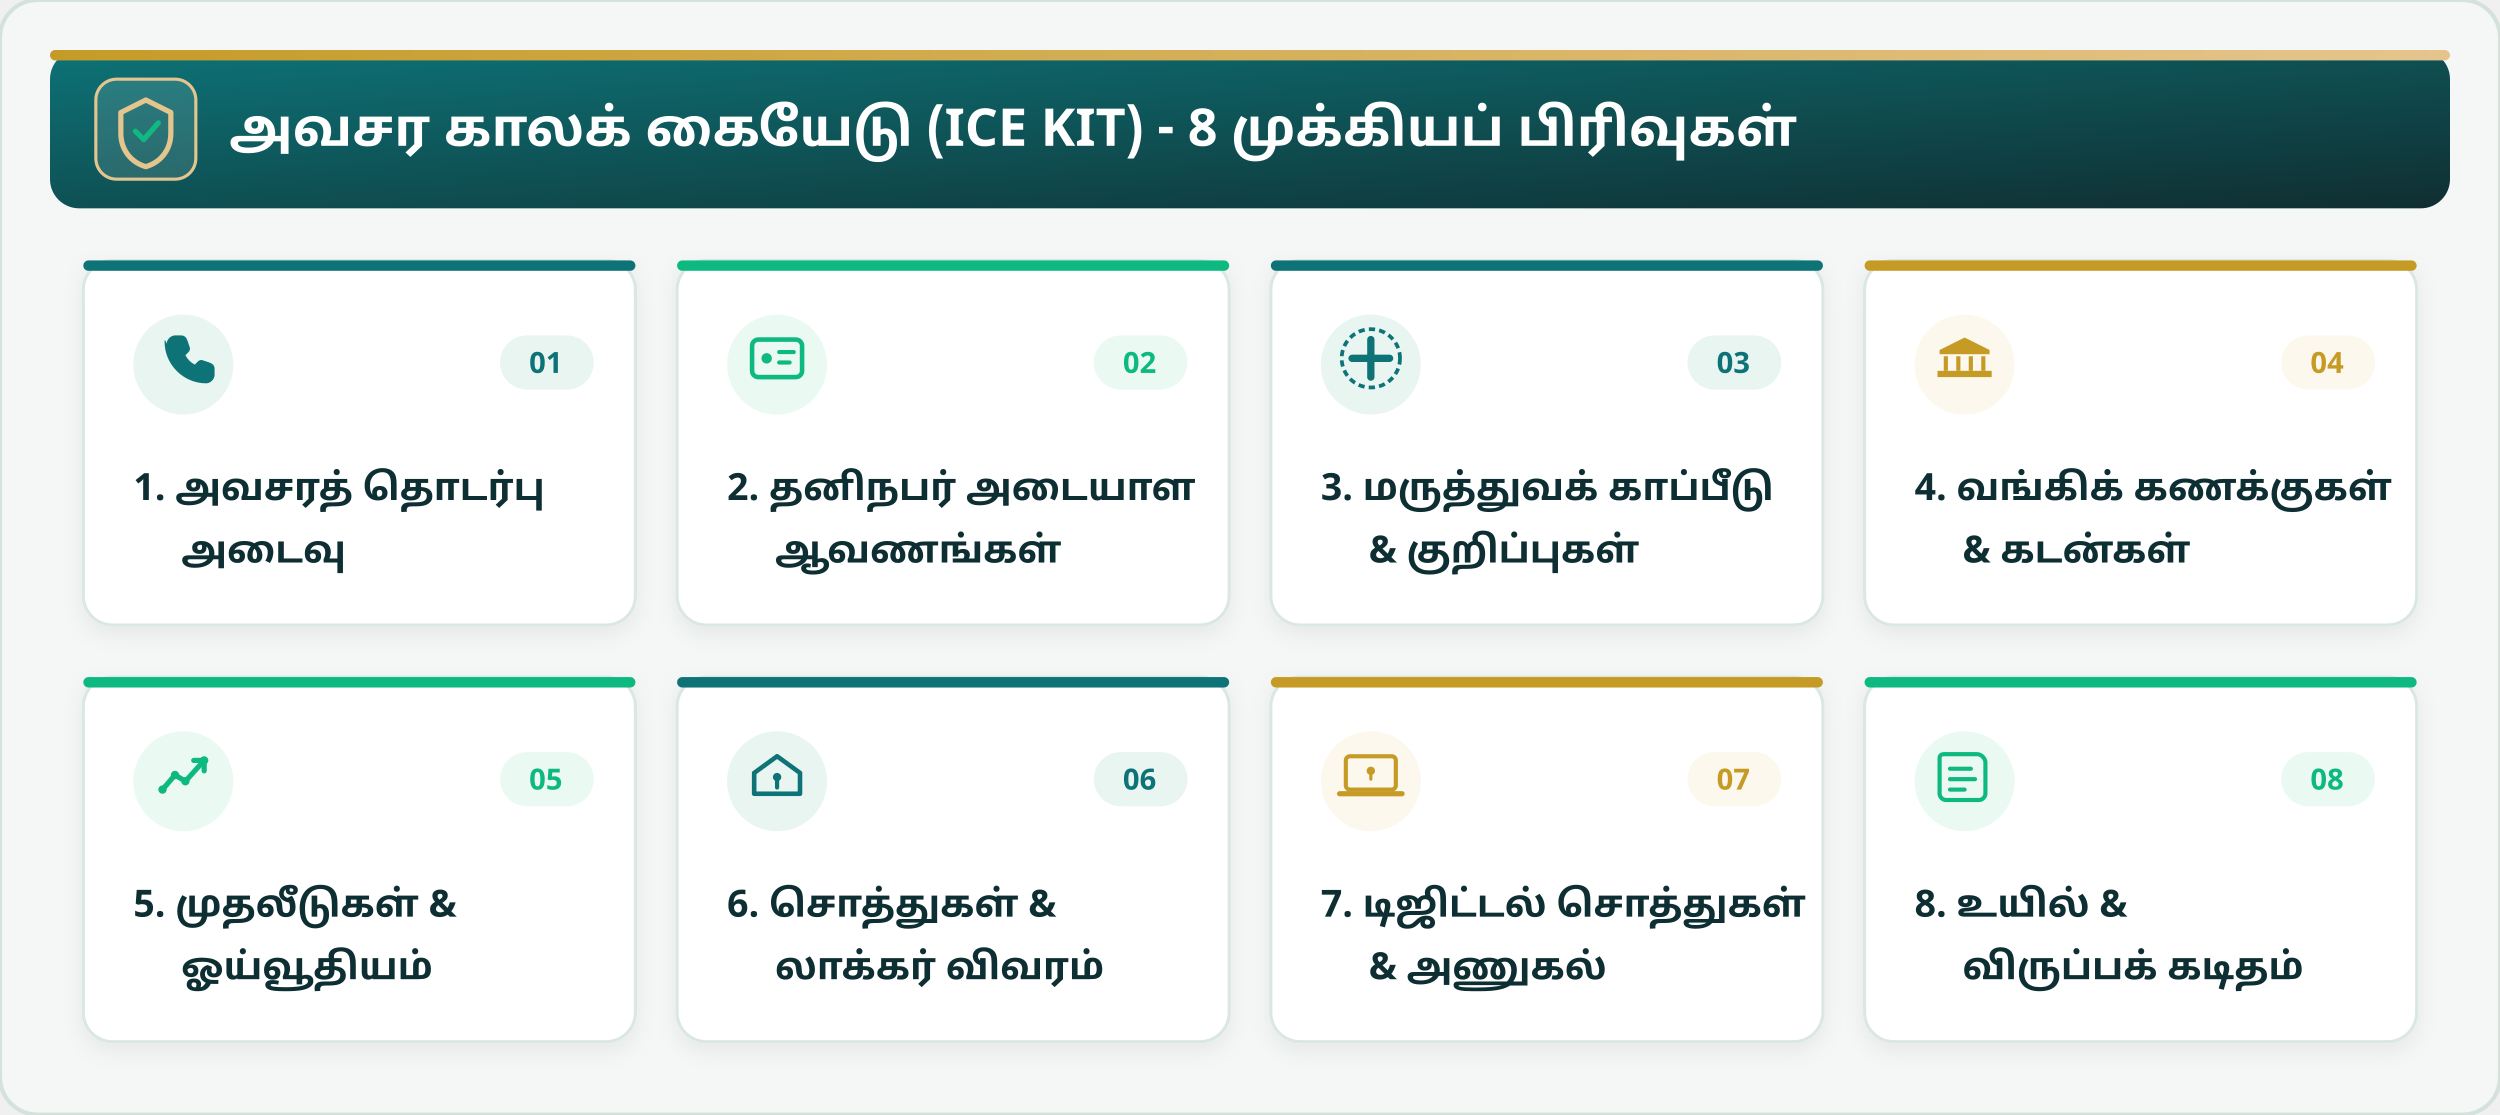
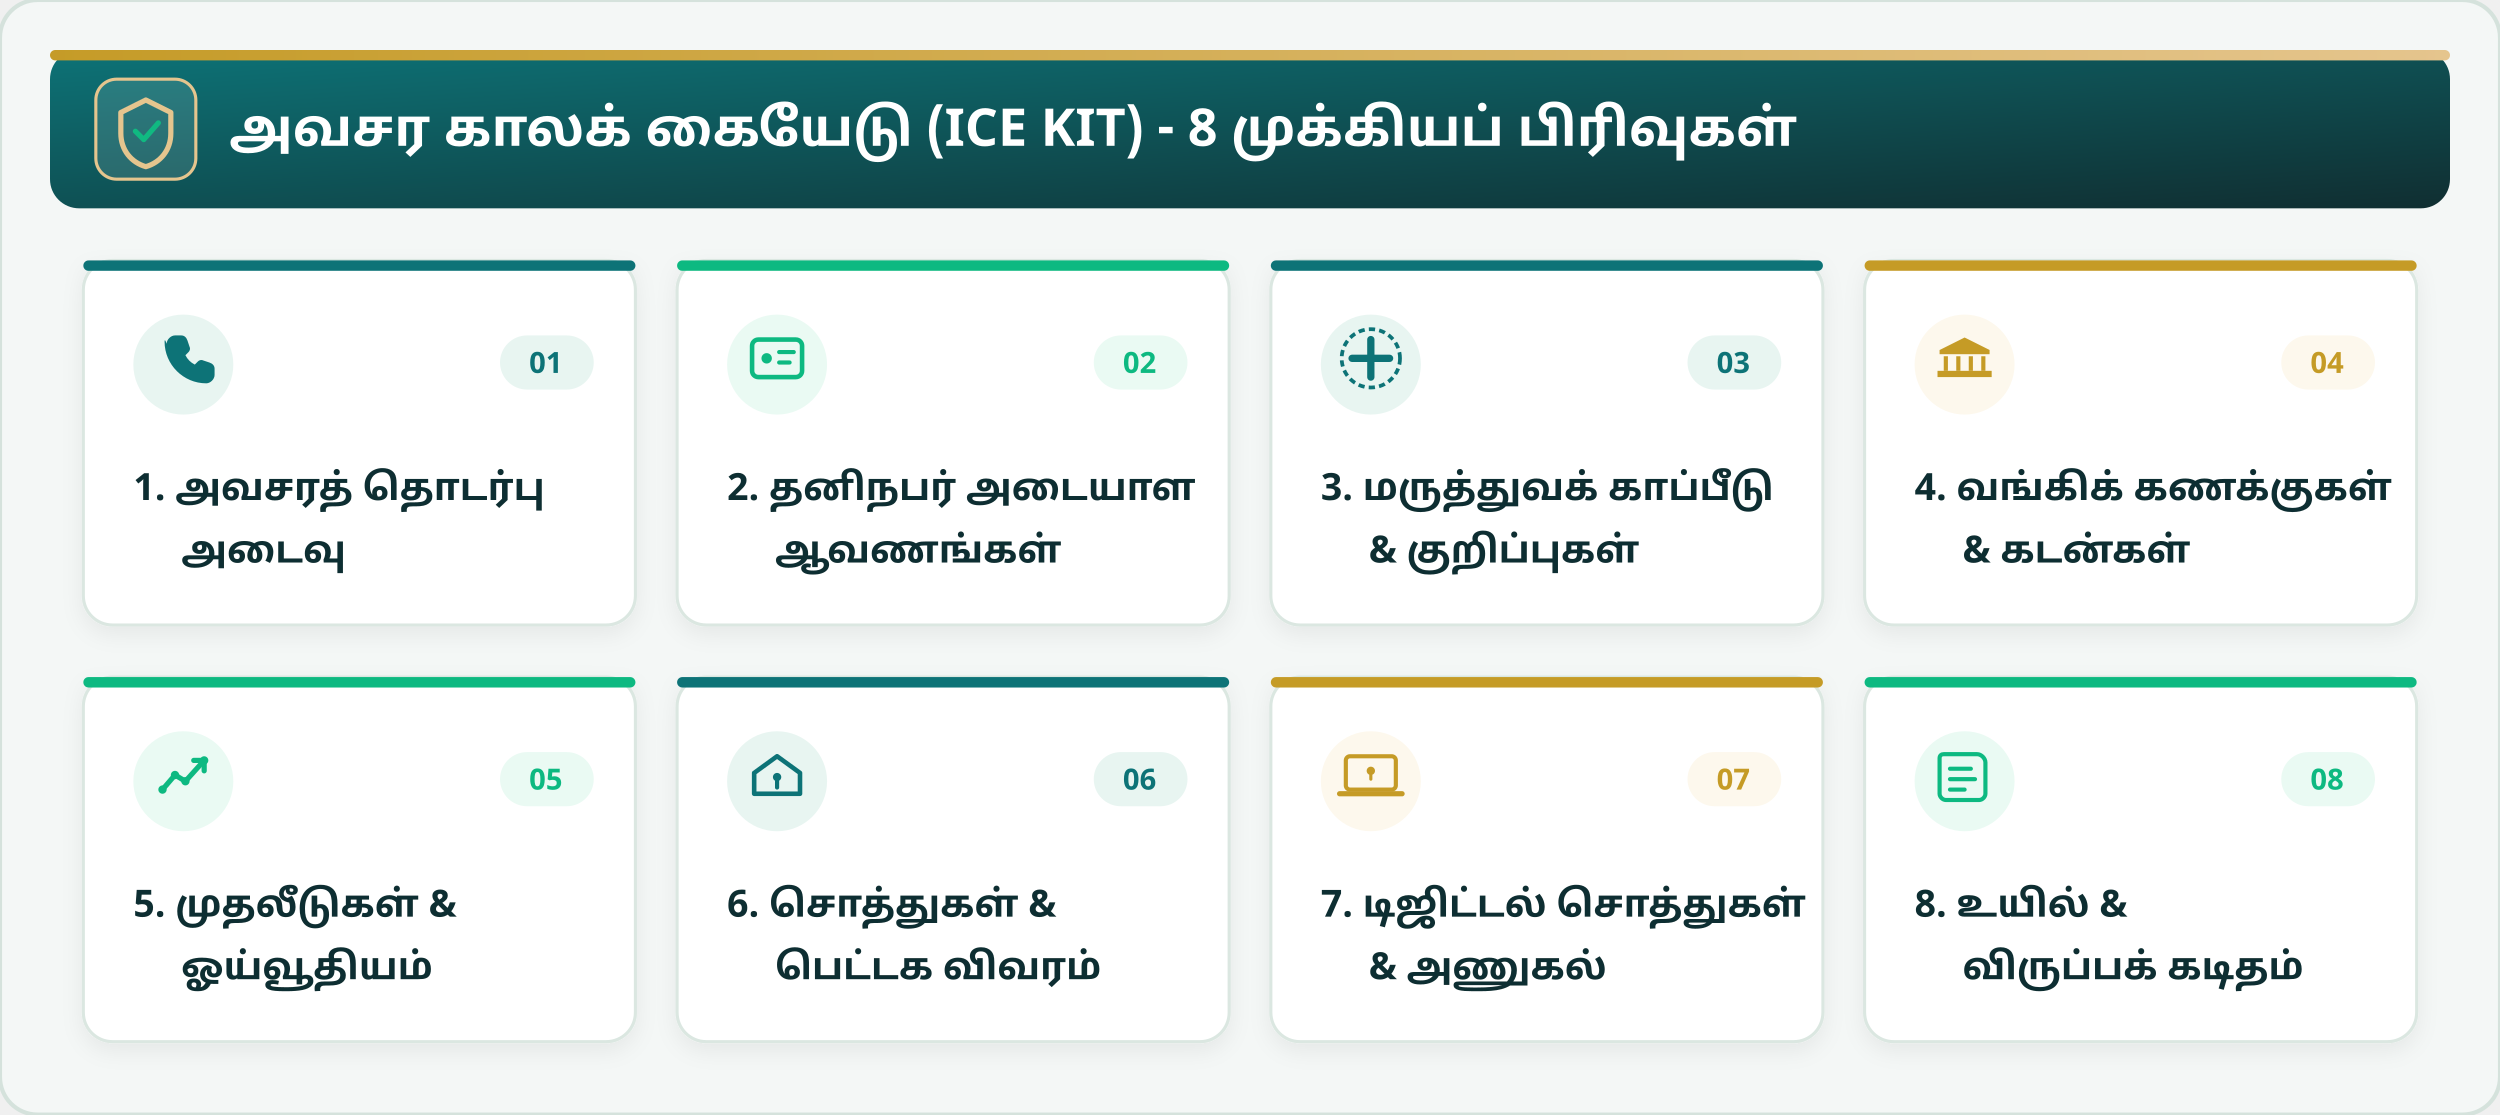
<svg xmlns="http://www.w3.org/2000/svg" width="1200" height="535" viewBox="0 0 1200 535" role="img" aria-labelledby="sec-title sec-desc">
  <defs>
    <linearGradient id="headerGrad" x1="0%" y1="0%" x2="100%" y2="100%">
      <stop offset="0%" stop-color="#0D7377" />
      <stop offset="100%" stop-color="#102e31" />
    </linearGradient>
    <linearGradient id="goldGrad" x1="0%" y1="0%" x2="100%" y2="0%">
      <stop offset="0%" stop-color="#c59b27" />
      <stop offset="100%" stop-color="#e5c58e" />
    </linearGradient>
    <filter id="cardShadow" x="-5%" y="-5%" width="110%" height="115%" filterUnits="userSpaceOnUse">
      <feDropShadow dx="0" dy="4" stdDeviation="5" flood-color="#0d2b26" flood-opacity="0.06" />
    </filter>
  </defs>
  <rect width="1200" height="535" rx="18" fill="#f4f7f6" stroke="#d5e2dc" stroke-width="2" />
  <rect x="24" y="24" width="1152" height="76" rx="14" fill="url(#headerGrad)" />
  <rect x="24" y="24" width="1152" height="5" rx="2.5" fill="url(#goldGrad)" />
  <g transform="translate(46, 38)">
    <rect width="48" height="48" rx="10" fill="#ffffff" fill-opacity="0.12" stroke="#e5c58e" stroke-width="1.5" />
    <path d="M24 10 L36 16 V26 C36 34 31 40 24 42 C17 40 12 34 12 26 V16 Z" fill="none" stroke="#e5c58e" stroke-width="2.5" stroke-linejoin="round" />
    <path d="M19 25 L23 29 L30 21" fill="none" stroke="#10b981" stroke-width="2.5" stroke-linecap="round" stroke-linejoin="round" />
  </g>
-   <text x="110" y="70" fill="#ffffff" font-family="'Noto Sans Tamil', 'DM Sans', sans-serif" font-size="25" font-weight="700">அவசர காலக் கையேடு (ICE KIT)  - 8 முக்கியப் பிரிவுகள்</text>
+   <text x="110" y="70" fill="#ffffff" font-family="'Noto Sans Tamil', 'DM Sans', sans-serif" font-size="25" font-weight="700">அவசர காலக் கையேடு (ICE KIT) - 8 முக்கியப் பிரிவுகள்</text>
  <g transform="translate(40, 125)" filter="url(#cardShadow)">
    <rect width="265" height="175" rx="14" fill="#ffffff" stroke="#dbe7e1" stroke-width="1.5" />
    <rect width="265" height="5" rx="2.5" fill="#0D7377" />
    <circle cx="48" cy="50" r="24" fill="#e8f5f1" />
    <path d="M40 40 C40 38 42 36 44 36 L47 36 C48.5 36 49.5 37 50 38.5 L51 41.5 C51.5 42.5 51 43.5 50.5 44 L49 45.5 C50 47.5 51.5 49 53.5 50 L55 48.5 C55.5 48 56.5 47.5 57.5 48 L60.5 49 C62 49.5 63 50.5 63 52 L63 55 C63 57 61 59 59 59 C48 59 39 50 39 39 C39 37 40 40 40 40 Z" fill="#0D7377" />
    <rect x="200" y="36" width="45" height="26" rx="13" fill="#e8f5f1" />
    <text x="222" y="54" fill="#0D7377" font-family="'DM Sans', sans-serif" font-size="14" font-weight="700" text-anchor="middle">01</text>
    <text x="24" y="115" fill="#102e31" font-family="'Noto Sans Tamil', sans-serif" font-size="18" font-weight="700">1. அவசரத் தொடர்பு</text>
    <text x="47" y="145" fill="#102e31" font-family="'Noto Sans Tamil', sans-serif" font-size="18" font-weight="700">அடைவு</text>
  </g>
  <g transform="translate(325, 125)" filter="url(#cardShadow)">
    <rect width="265" height="175" rx="14" fill="#ffffff" stroke="#dbe7e1" stroke-width="1.5" />
    <rect width="265" height="5" rx="2.5" fill="#10b981" />
    <circle cx="48" cy="50" r="24" fill="#eafaf3" />
    <rect x="36" y="38" width="24" height="18" rx="3" fill="none" stroke="#10b981" stroke-width="2.2" />
    <circle cx="43" cy="47" r="2.5" fill="#10b981" />
    <line x1="49" y1="44" x2="56" y2="44" stroke="#10b981" stroke-width="2" stroke-linecap="round" />
    <line x1="49" y1="49" x2="54" y2="49" stroke="#10b981" stroke-width="2" stroke-linecap="round" />
    <rect x="200" y="36" width="45" height="26" rx="13" fill="#eafaf3" />
    <text x="222" y="54" fill="#10b981" font-family="'DM Sans', sans-serif" font-size="14" font-weight="700" text-anchor="middle">02</text>
    <text x="24" y="115" fill="#102e31" font-family="'Noto Sans Tamil', sans-serif" font-size="18" font-weight="700">2. தனிநபர் அடையாள</text>
    <text x="47" y="145" fill="#102e31" font-family="'Noto Sans Tamil', sans-serif" font-size="18" font-weight="700">ஆவணங்கள்</text>
  </g>
  <g transform="translate(610, 125)" filter="url(#cardShadow)">
    <rect width="265" height="175" rx="14" fill="#ffffff" stroke="#dbe7e1" stroke-width="1.5" />
    <rect width="265" height="5" rx="2.5" fill="#0D7377" />
    <circle cx="48" cy="50" r="24" fill="#e8f5f1" />
    <path d="M48 38 V56 M39 47 H57" fill="none" stroke="#0D7377" stroke-width="3.5" stroke-linecap="round" />
    <circle cx="48" cy="47" r="14" fill="none" stroke="#0D7377" stroke-width="1.8" stroke-dasharray="3,2" />
    <rect x="200" y="36" width="45" height="26" rx="13" fill="#e8f5f1" />
    <text x="222" y="54" fill="#0D7377" font-family="'DM Sans', sans-serif" font-size="14" font-weight="700" text-anchor="middle">03</text>
    <text x="24" y="115" fill="#102e31" font-family="'Noto Sans Tamil', sans-serif" font-size="18" font-weight="700">3. மருத்துவக் காப்பீடு</text>
    <text x="47" y="145" fill="#102e31" font-family="'Noto Sans Tamil', sans-serif" font-size="18" font-weight="700">&amp; குறிப்புகள்</text>
  </g>
  <g transform="translate(895, 125)" filter="url(#cardShadow)">
    <rect width="265" height="175" rx="14" fill="#ffffff" stroke="#dbe7e1" stroke-width="1.5" />
    <rect width="265" height="5" rx="2.5" fill="#c59b27" />
    <circle cx="48" cy="50" r="24" fill="#fdf8ed" />
    <path d="M48 37 L36 43 V45 H60 V43 Z" fill="#c59b27" />
    <line x1="39" y1="46" x2="39" y2="53" stroke="#c59b27" stroke-width="2" />
    <line x1="45" y1="46" x2="45" y2="53" stroke="#c59b27" stroke-width="2" />
    <line x1="51" y1="46" x2="51" y2="53" stroke="#c59b27" stroke-width="2" />
    <line x1="57" y1="46" x2="57" y2="53" stroke="#c59b27" stroke-width="2" />
    <rect x="35" y="53" width="26" height="3" fill="#c59b27" />
    <rect x="200" y="36" width="45" height="26" rx="13" fill="#fdf8ed" />
    <text x="222" y="54" fill="#c59b27" font-family="'DM Sans', sans-serif" font-size="14" font-weight="700" text-anchor="middle">04</text>
    <text x="24" y="115" fill="#102e31" font-family="'Noto Sans Tamil', sans-serif" font-size="18" font-weight="700">4. வங்கிக் கணக்குகள்</text>
    <text x="47" y="145" fill="#102e31" font-family="'Noto Sans Tamil', sans-serif" font-size="18" font-weight="700">&amp; கடன்கள்</text>
  </g>
  <g transform="translate(40, 325)" filter="url(#cardShadow)">
    <rect width="265" height="175" rx="14" fill="#ffffff" stroke="#dbe7e1" stroke-width="1.5" />
    <rect width="265" height="5" rx="2.5" fill="#10b981" />
    <circle cx="48" cy="50" r="24" fill="#eafaf3" />
    <path d="M38 54 L44 47 L49 50 L58 40" fill="none" stroke="#10b981" stroke-width="2.5" stroke-linecap="round" stroke-linejoin="round" />
    <path d="M53 40 H58 V45" fill="none" stroke="#10b981" stroke-width="2.5" stroke-linecap="round" stroke-linejoin="round" />
    <circle cx="38" cy="54" r="2" fill="#10b981" />
    <circle cx="44" cy="47" r="2" fill="#10b981" />
    <circle cx="49" cy="50" r="2" fill="#10b981" />
    <circle cx="58" cy="40" r="2" fill="#10b981" />
    <rect x="200" y="36" width="45" height="26" rx="13" fill="#eafaf3" />
    <text x="222" y="54" fill="#10b981" font-family="'DM Sans', sans-serif" font-size="14" font-weight="700" text-anchor="middle">05</text>
    <text x="24" y="115" fill="#102e31" font-family="'Noto Sans Tamil', sans-serif" font-size="18" font-weight="700">5. முதலீடுகள் &amp;</text>
    <text x="47" y="145" fill="#102e31" font-family="'Noto Sans Tamil', sans-serif" font-size="18" font-weight="700">ஓய்வூதியம்</text>
  </g>
  <g transform="translate(325, 325)" filter="url(#cardShadow)">
    <rect width="265" height="175" rx="14" fill="#ffffff" stroke="#dbe7e1" stroke-width="1.5" />
    <rect width="265" height="5" rx="2.5" fill="#0D7377" />
    <circle cx="48" cy="50" r="24" fill="#e8f5f1" />
    <path d="M48 38 L37 46 V56 H59 V46 Z" fill="none" stroke="#0D7377" stroke-width="2.2" stroke-linejoin="round" />
    <circle cx="48" cy="48" r="2" fill="#0D7377" />
    <path d="M48 50 V53" stroke="#0D7377" stroke-width="2" stroke-linecap="round" />
    <rect x="200" y="36" width="45" height="26" rx="13" fill="#e8f5f1" />
    <text x="222" y="54" fill="#0D7377" font-family="'DM Sans', sans-serif" font-size="14" font-weight="700" text-anchor="middle">06</text>
    <text x="24" y="115" fill="#102e31" font-family="'Noto Sans Tamil', sans-serif" font-size="18" font-weight="700">6. சொத்துகள் &amp;</text>
-     <text x="47" y="145" fill="#102e31" font-family="'Noto Sans Tamil', sans-serif" font-size="18" font-weight="700">லாக்கர் விவரம்</text>
+     <text x="47" y="145" fill="#102e31" font-family="'Noto Sans Tamil', sans-serif" font-size="18" font-weight="700">பெட்டக விவரம்</text>
  </g>
  <g transform="translate(610, 325)" filter="url(#cardShadow)">
    <rect width="265" height="175" rx="14" fill="#ffffff" stroke="#dbe7e1" stroke-width="1.5" />
    <rect width="265" height="5" rx="2.5" fill="#c59b27" />
    <circle cx="48" cy="50" r="24" fill="#fdf8ed" />
    <rect x="36" y="38" width="24" height="16" rx="2" fill="none" stroke="#c59b27" stroke-width="2" />
    <line x1="33" y1="56" x2="63" y2="56" stroke="#c59b27" stroke-width="2.5" stroke-linecap="round" />
    <circle cx="48" cy="45" r="2" fill="#c59b27" />
    <path d="M48 47 V49" stroke="#c59b27" stroke-width="1.5" stroke-linecap="round" />
    <rect x="200" y="36" width="45" height="26" rx="13" fill="#fdf8ed" />
    <text x="222" y="54" fill="#c59b27" font-family="'DM Sans', sans-serif" font-size="14" font-weight="700" text-anchor="middle">07</text>
    <text x="24" y="115" fill="#102e31" font-family="'Noto Sans Tamil', sans-serif" font-size="18" font-weight="700">7. டிஜிட்டல் சொத்துகள்</text>
    <text x="47" y="145" fill="#102e31" font-family="'Noto Sans Tamil', sans-serif" font-size="18" font-weight="700">&amp; அணுகல்</text>
  </g>
  <g transform="translate(895, 325)" filter="url(#cardShadow)">
    <rect width="265" height="175" rx="14" fill="#ffffff" stroke="#dbe7e1" stroke-width="1.5" />
    <rect width="265" height="5" rx="2.5" fill="#10b981" />
    <circle cx="48" cy="50" r="24" fill="#eafaf3" />
    <path d="M38 37 H54 C56 37 58 39 58 41 V56 C58 57.5 56.5 59 55 59 H39 C37.5 59 36 57.5 36 56 V39 C36 37.5 37 37 38 37 Z" fill="none" stroke="#10b981" stroke-width="2" />
    <line x1="41" y1="44" x2="51" y2="44" stroke="#10b981" stroke-width="2" stroke-linecap="round" />
    <line x1="41" y1="49" x2="53" y2="49" stroke="#10b981" stroke-width="2" stroke-linecap="round" />
    <line x1="41" y1="54" x2="48" y2="54" stroke="#10b981" stroke-width="2" stroke-linecap="round" />
    <rect x="200" y="36" width="45" height="26" rx="13" fill="#eafaf3" />
    <text x="222" y="54" fill="#10b981" font-family="'DM Sans', sans-serif" font-size="14" font-weight="700" text-anchor="middle">08</text>
    <text x="24" y="115" fill="#102e31" font-family="'Noto Sans Tamil', sans-serif" font-size="18" font-weight="700">8. உயில் &amp;</text>
    <text x="47" y="145" fill="#102e31" font-family="'Noto Sans Tamil', sans-serif" font-size="18" font-weight="700">விருப்பக் கடிதம்</text>
  </g>
</svg>
